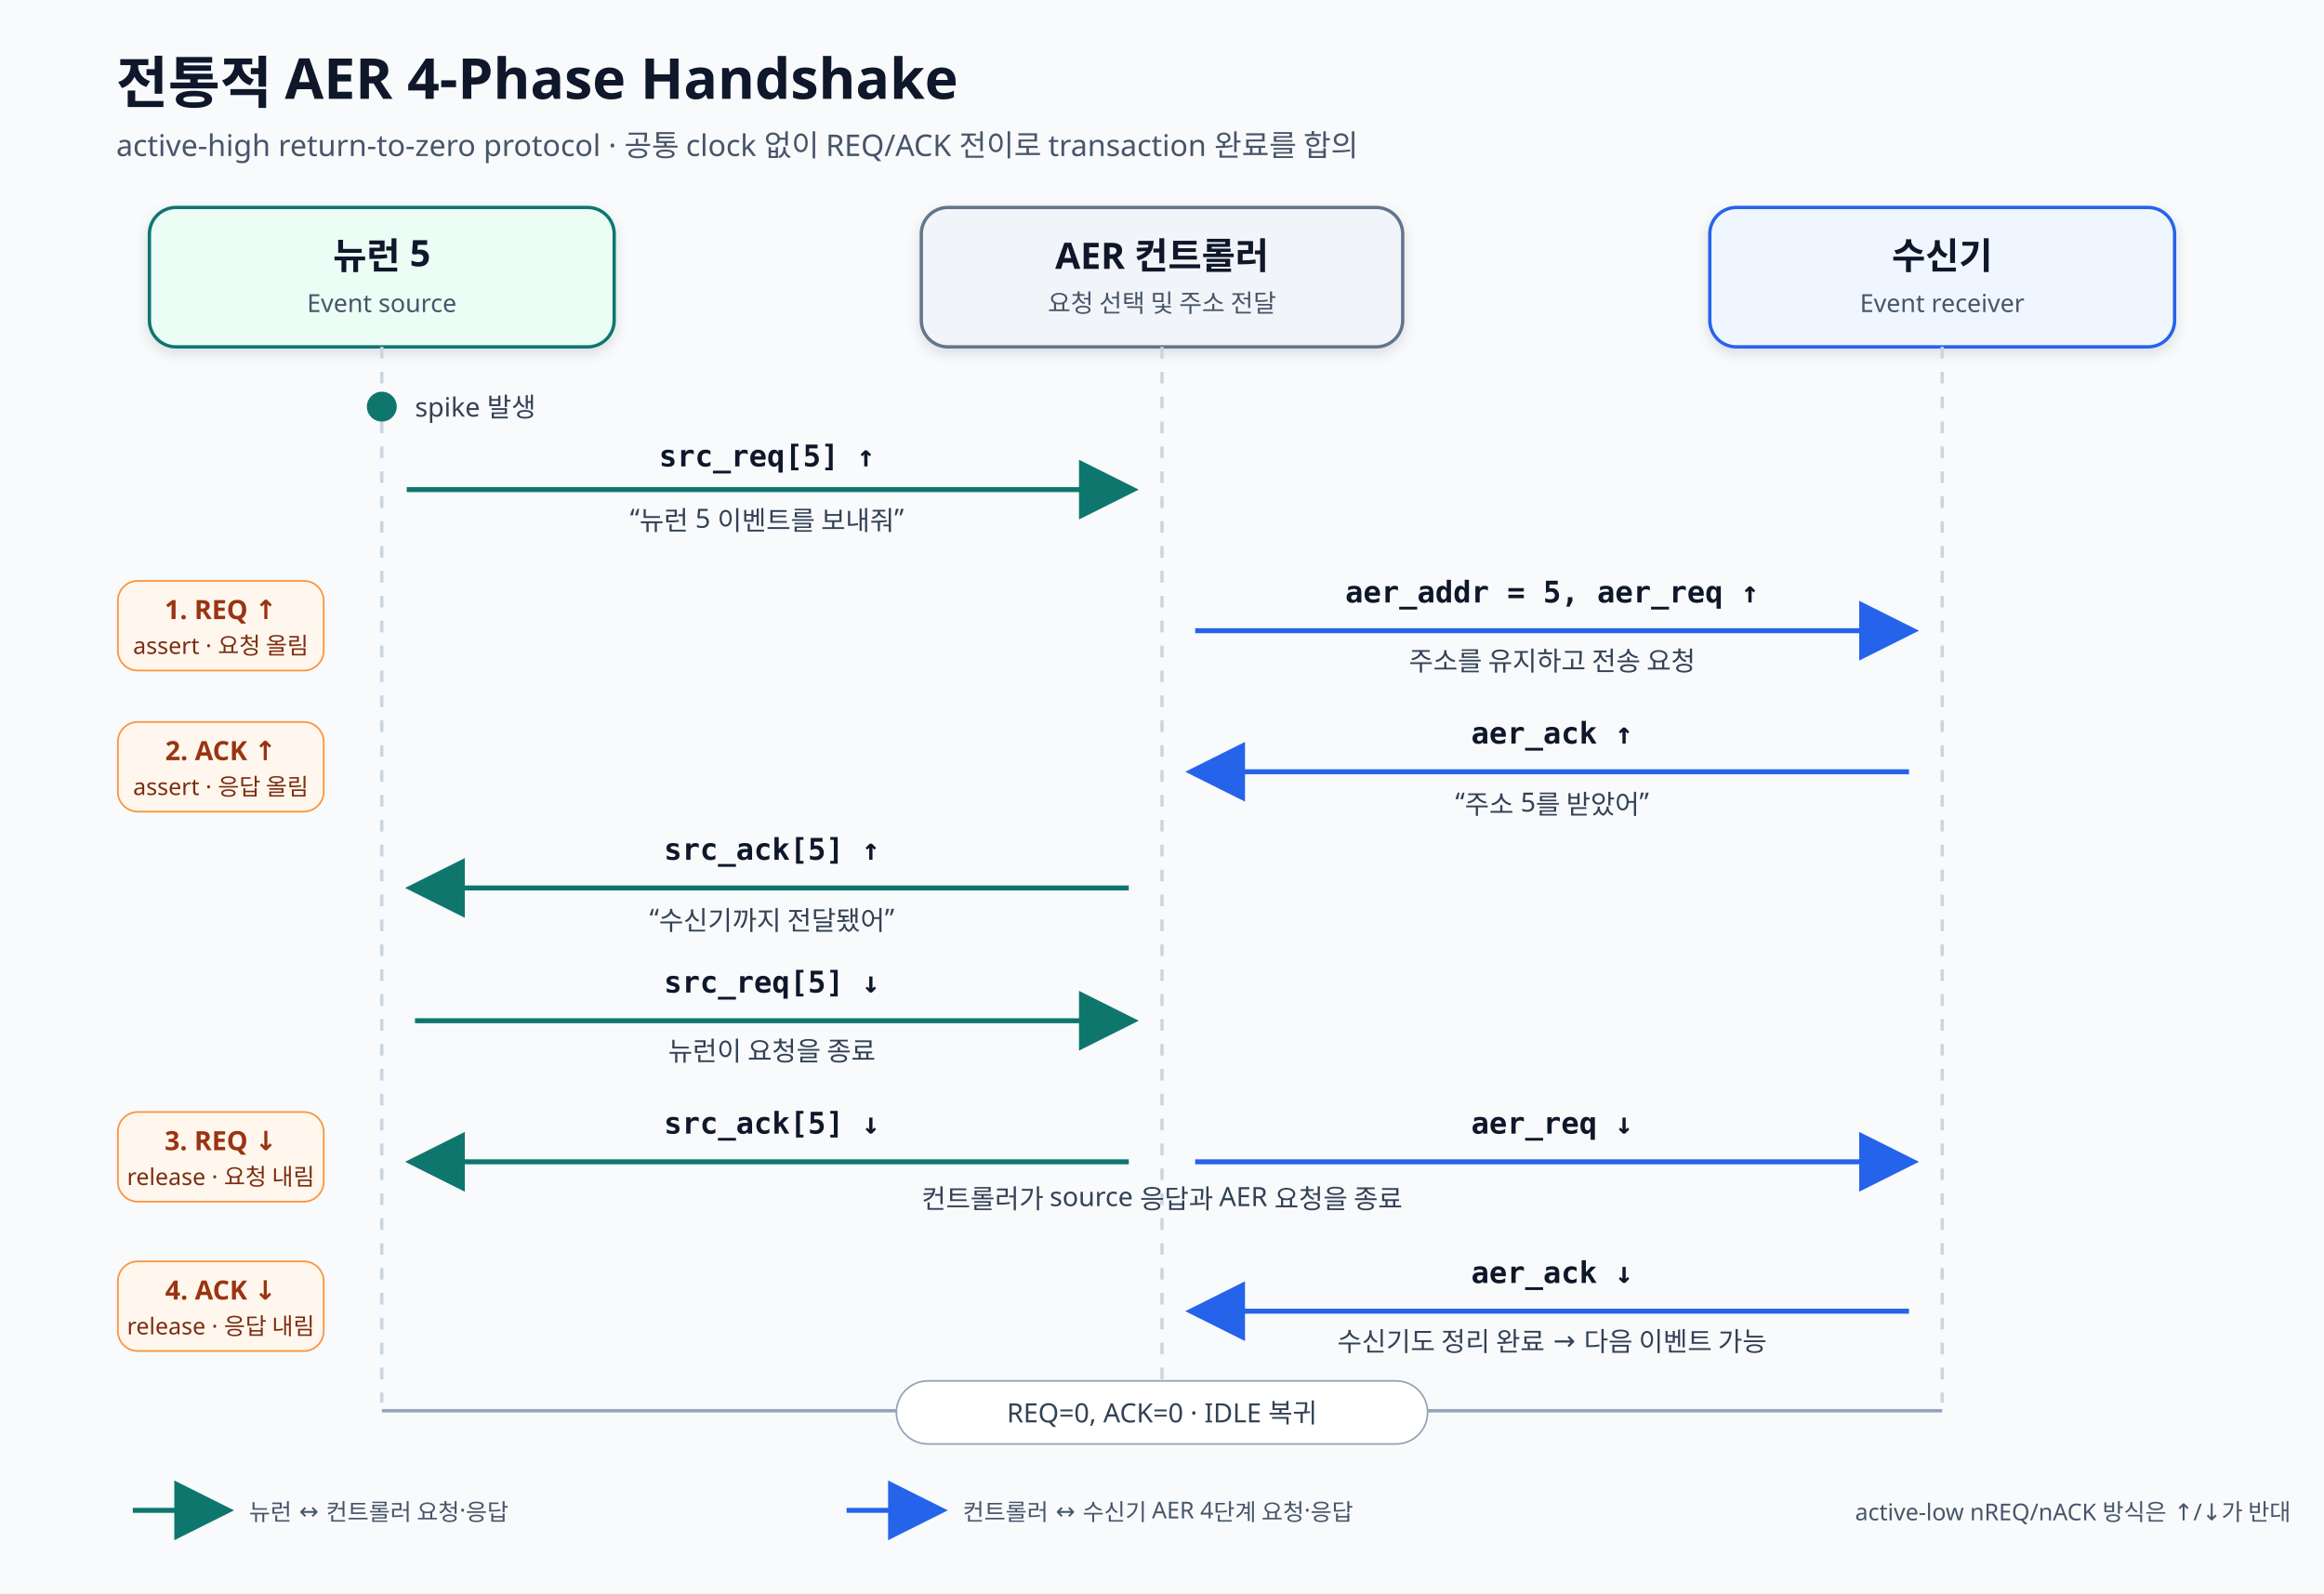
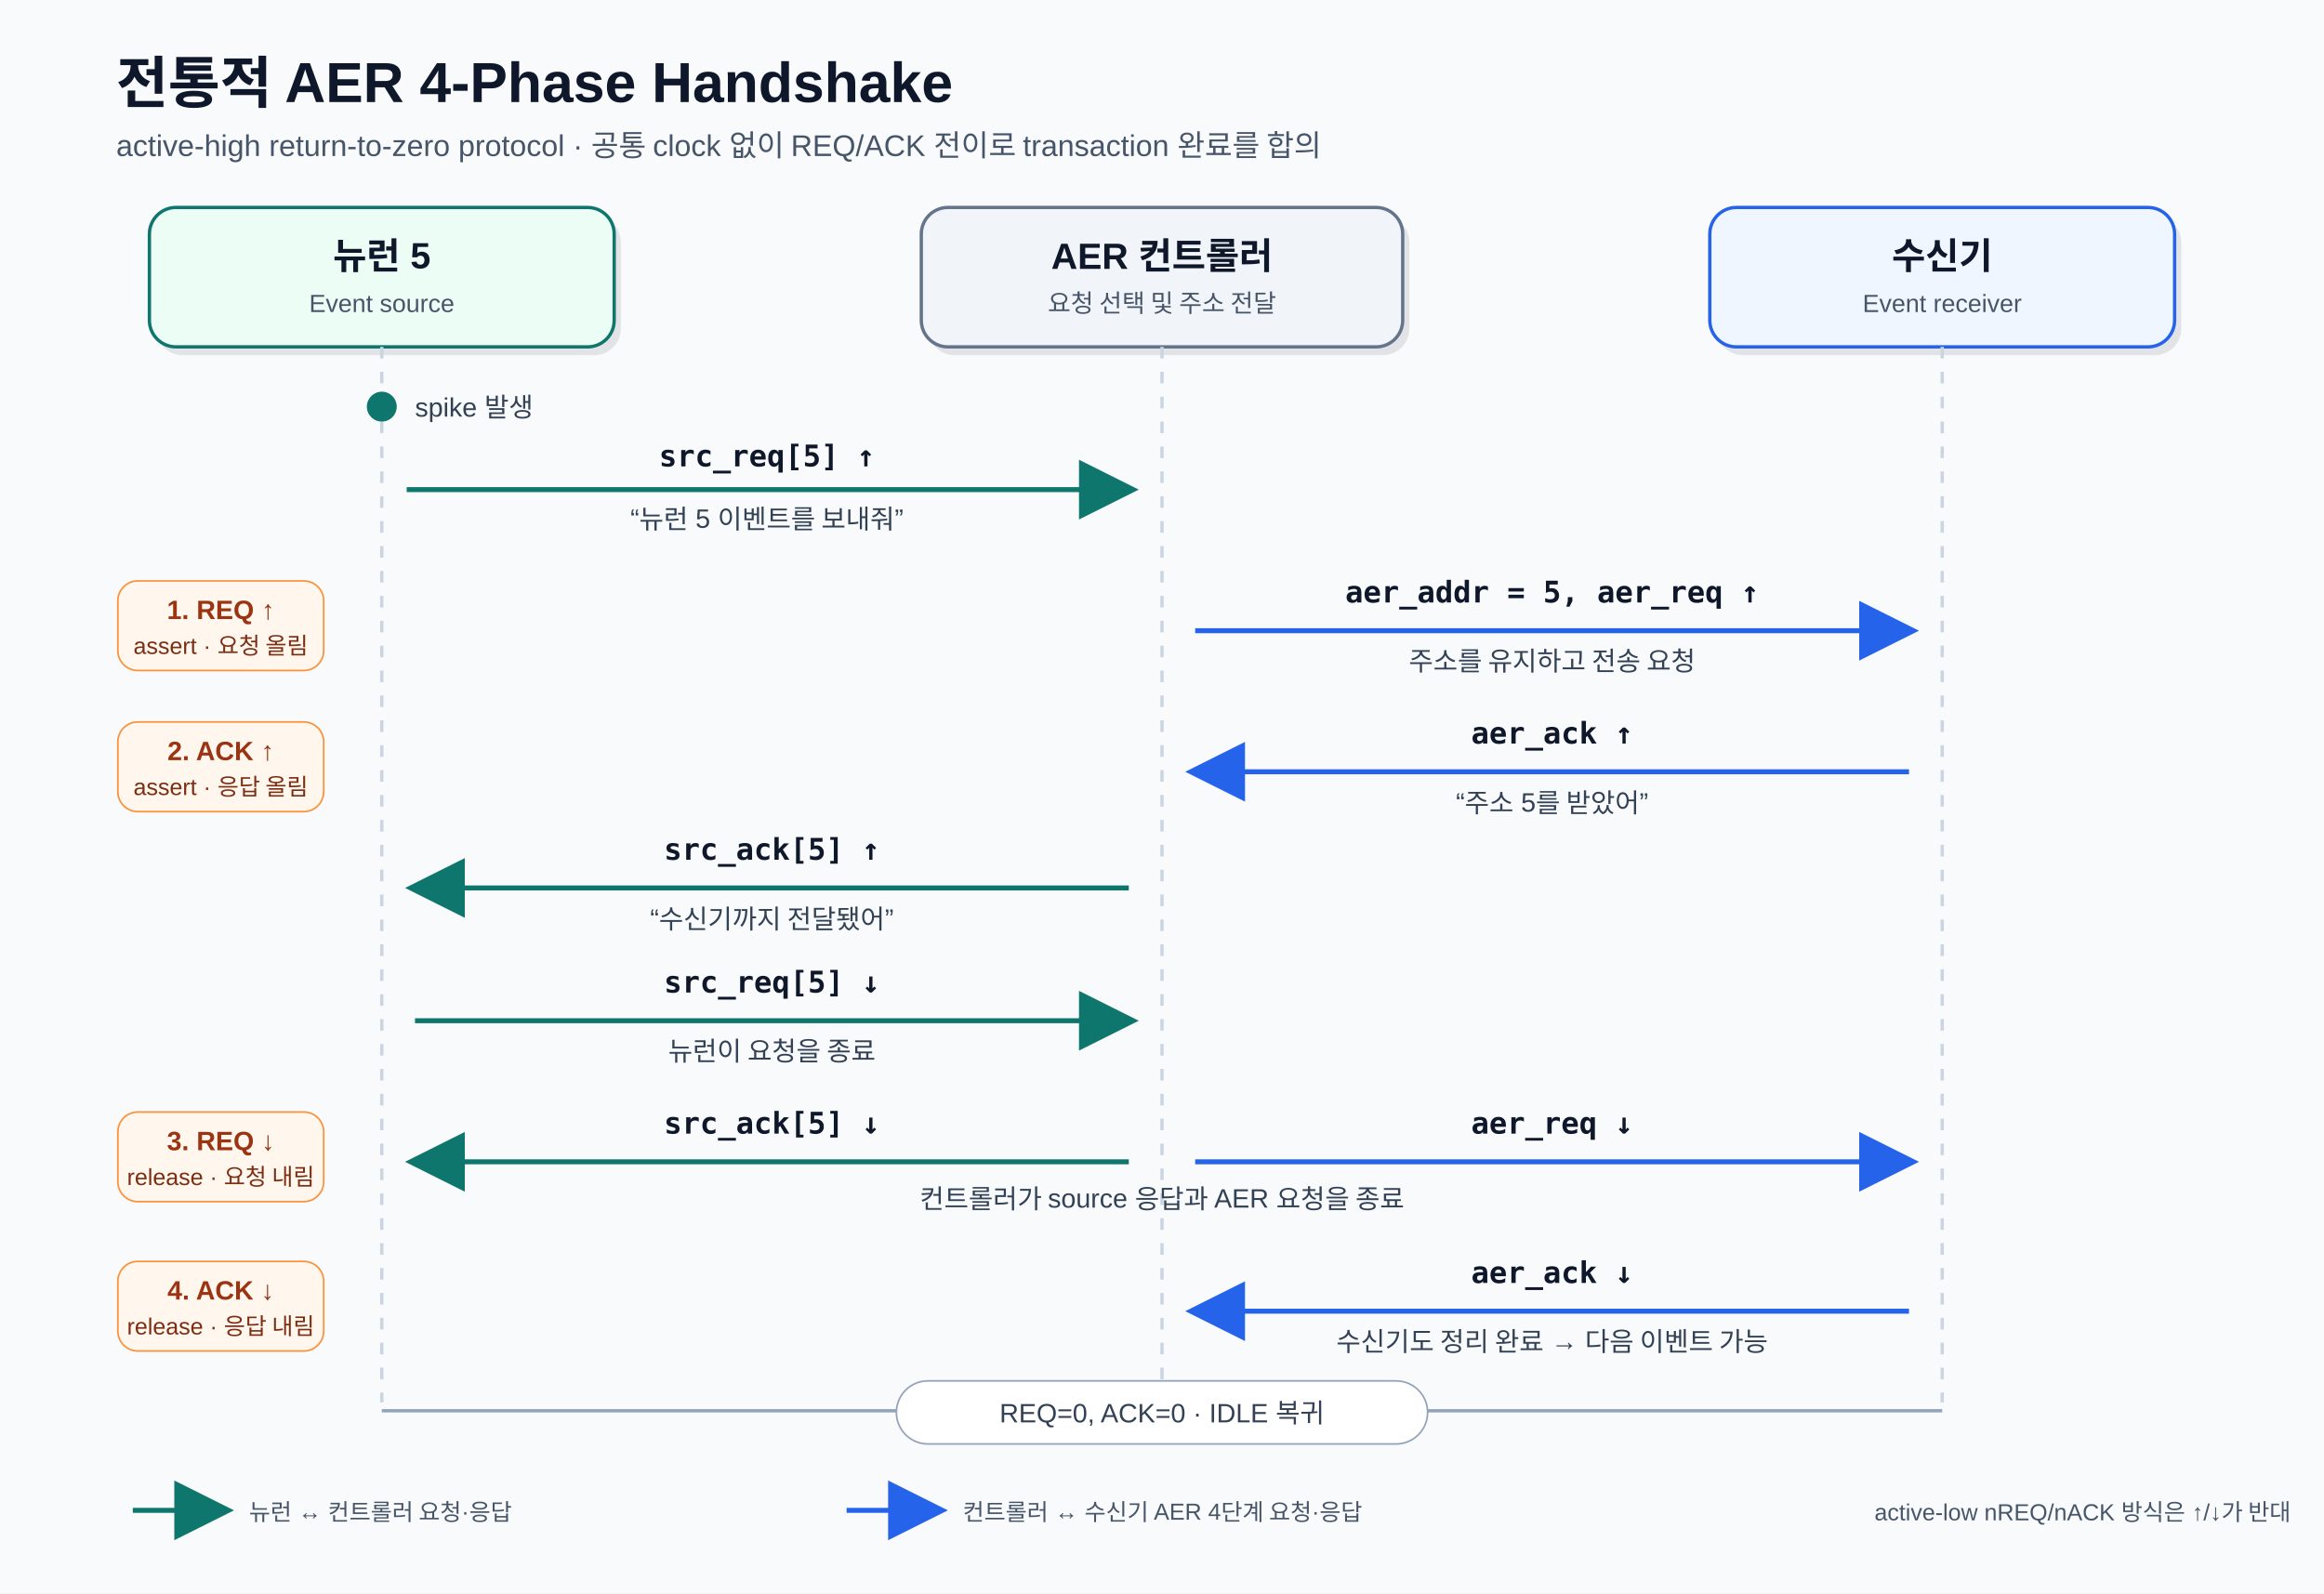
- <svg xmlns="http://www.w3.org/2000/svg" width="1400" height="960" viewBox="0 0 1400 960" role="img" aria-labelledby="title desc">
+ <svg xmlns="http://www.w3.org/2000/svg" shape-rendering="geometricPrecision" text-rendering="geometricPrecision" width="1400" height="960" viewBox="0 0 1400 960" role="img" aria-labelledby="title desc">
  <defs>
    <marker id="arrow-blue" markerWidth="12" markerHeight="12" refX="10" refY="6" orient="auto" markerUnits="strokeWidth">
      <path d="M0,0 L12,6 L0,12 Z" fill="#2563eb" />
    </marker>
    <marker id="arrow-teal" markerWidth="12" markerHeight="12" refX="10" refY="6" orient="auto" markerUnits="strokeWidth">
      <path d="M0,0 L12,6 L0,12 Z" fill="#0f766e" />
    </marker>
    <marker id="arrow-gray" markerWidth="12" markerHeight="12" refX="10" refY="6" orient="auto" markerUnits="strokeWidth">
      <path d="M0,0 L12,6 L0,12 Z" fill="#64748b" />
    </marker>
-     <filter id="shadow" x="-10%" y="-20%" width="120%" height="140%">
-       <feDropShadow dx="0" dy="3" stdDeviation="4" flood-color="#0f172a" flood-opacity="0.12" />
-     </filter>
-     <style>
-       .title { font: 700 34px 'Noto Sans KR', 'Malgun Gothic', sans-serif; fill: #0f172a; }
-       .subtitle { font: 400 18px 'Noto Sans KR', 'Malgun Gothic', sans-serif; fill: #475569; }
-       .participant { font: 700 22px 'Noto Sans KR', 'Malgun Gothic', sans-serif; fill: #0f172a; }
-       .participant-sub { font: 400 15px 'Noto Sans KR', 'Malgun Gothic', sans-serif; fill: #475569; }
-       .signal { font: 700 18px 'Consolas', 'Noto Sans KR', monospace; fill: #0f172a; }
-       .meaning { font: 400 16px 'Noto Sans KR', 'Malgun Gothic', sans-serif; fill: #334155; }
-       .phase { font: 700 16px 'Noto Sans KR', 'Malgun Gothic', sans-serif; fill: #9a3412; }
-       .phase-detail { font: 400 14px 'Noto Sans KR', 'Malgun Gothic', sans-serif; fill: #7c2d12; }
-       .footer { font: 400 14px 'Noto Sans KR', 'Malgun Gothic', sans-serif; fill: #475569; }
-       .lane { stroke: #cbd5e1; stroke-width: 2; stroke-dasharray: 7 8; }
-       .source-arrow { stroke: #0f766e; stroke-width: 3; fill: none; marker-end: url(#arrow-teal); }
-       .aer-arrow { stroke: #2563eb; stroke-width: 3; fill: none; marker-end: url(#arrow-blue); }
-       .internal-arrow { stroke: #64748b; stroke-width: 2.5; fill: none; marker-end: url(#arrow-gray); }
-     </style>
  </defs>
  <rect width="1400" height="960" fill="#f8fafc" />
-   <text x="70" y="62" class="title">전통적 AER 4-Phase Handshake</text>
-   <text x="70" y="94" class="subtitle">active-high return-to-zero protocol · 공통 clock 없이 REQ/ACK 전이로 transaction 완료를 합의</text>
-   <g filter="url(#shadow)">
+   <text x="70" y="62" font-family="Malgun Gothic, Arial, sans-serif" font-size="34" font-weight="700" fill="#0f172a">전통적 AER 4-Phase Handshake</text>
+   <text x="70" y="94" font-family="Malgun Gothic, Arial, sans-serif" font-size="18" font-weight="400" fill="#475569">active-high return-to-zero protocol · 공통 clock 없이 REQ/ACK 전이로 transaction 완료를 합의</text>
+   <g>
+     <rect x="94" y="130" width="280" height="84" rx="16" fill="#0f172a" opacity="0.10" />
+     <rect x="559" y="130" width="290" height="84" rx="16" fill="#0f172a" opacity="0.10" />
+     <rect x="1034" y="130" width="280" height="84" rx="16" fill="#0f172a" opacity="0.10" />
    <rect x="90" y="125" width="280" height="84" rx="16" fill="#ecfdf5" stroke="#0f766e" stroke-width="2" />
    <rect x="555" y="125" width="290" height="84" rx="16" fill="#f1f5f9" stroke="#64748b" stroke-width="2" />
    <rect x="1030" y="125" width="280" height="84" rx="16" fill="#eff6ff" stroke="#2563eb" stroke-width="2" />
  </g>
-   <text x="230" y="162" text-anchor="middle" class="participant">뉴런 5</text>
-   <text x="230" y="188" text-anchor="middle" class="participant-sub">Event source</text>
-   <text x="700" y="162" text-anchor="middle" class="participant">AER 컨트롤러</text>
-   <text x="700" y="188" text-anchor="middle" class="participant-sub">요청 선택 및 주소 전달</text>
-   <text x="1170" y="162" text-anchor="middle" class="participant">수신기</text>
-   <text x="1170" y="188" text-anchor="middle" class="participant-sub">Event receiver</text>
-   <line x1="230" y1="209" x2="230" y2="845" class="lane" />
-   <line x1="700" y1="209" x2="700" y2="845" class="lane" />
-   <line x1="1170" y1="209" x2="1170" y2="845" class="lane" />
+   <text x="230" y="162" text-anchor="middle" font-family="Malgun Gothic, Arial, sans-serif" font-size="22" font-weight="700" fill="#0f172a">뉴런 5</text>
+   <text x="230" y="188" text-anchor="middle" font-family="Malgun Gothic, Arial, sans-serif" font-size="15" font-weight="400" fill="#475569">Event source</text>
+   <text x="700" y="162" text-anchor="middle" font-family="Malgun Gothic, Arial, sans-serif" font-size="22" font-weight="700" fill="#0f172a">AER 컨트롤러</text>
+   <text x="700" y="188" text-anchor="middle" font-family="Malgun Gothic, Arial, sans-serif" font-size="15" font-weight="400" fill="#475569">요청 선택 및 주소 전달</text>
+   <text x="1170" y="162" text-anchor="middle" font-family="Malgun Gothic, Arial, sans-serif" font-size="22" font-weight="700" fill="#0f172a">수신기</text>
+   <text x="1170" y="188" text-anchor="middle" font-family="Malgun Gothic, Arial, sans-serif" font-size="15" font-weight="400" fill="#475569">Event receiver</text>
+   <line x1="230" y1="209" x2="230" y2="845" stroke="#cbd5e1" stroke-width="2" stroke-dasharray="7 8" />
+   <line x1="700" y1="209" x2="700" y2="845" stroke="#cbd5e1" stroke-width="2" stroke-dasharray="7 8" />
+   <line x1="1170" y1="209" x2="1170" y2="845" stroke="#cbd5e1" stroke-width="2" stroke-dasharray="7 8" />
  <circle cx="230" cy="245" r="9" fill="#0f766e" />
-   <text x="250" y="251" class="meaning">spike 발생</text>
-   <line x1="245" y1="295" x2="680" y2="295" class="source-arrow" />
-   <text x="462" y="281" text-anchor="middle" class="signal">src_req[5] ↑</text>
-   <text x="462" y="318" text-anchor="middle" class="meaning">“뉴런 5 이벤트를 보내줘”</text>
-   <line x1="720" y1="380" x2="1150" y2="380" class="aer-arrow" />
-   <text x="935" y="363" text-anchor="middle" class="signal">aer_addr = 5, aer_req ↑</text>
-   <text x="935" y="404" text-anchor="middle" class="meaning">주소를 유지하고 전송 요청</text>
+   <text x="250" y="251" font-family="Malgun Gothic, Arial, sans-serif" font-size="16" font-weight="400" fill="#334155">spike 발생</text>
+   <line x1="245" y1="295" x2="680" y2="295" stroke="#0f766e" stroke-width="3" fill="none" marker-end="url(#arrow-teal)" />
+   <text x="462" y="281" text-anchor="middle" font-family="Consolas, Malgun Gothic, monospace" font-size="18" font-weight="700" fill="#0f172a">src_req[5] ↑</text>
+   <text x="462" y="318" text-anchor="middle" font-family="Malgun Gothic, Arial, sans-serif" font-size="16" font-weight="400" fill="#334155">“뉴런 5 이벤트를 보내줘”</text>
+   <line x1="720" y1="380" x2="1150" y2="380" stroke="#2563eb" stroke-width="3" fill="none" marker-end="url(#arrow-blue)" />
+   <text x="935" y="363" text-anchor="middle" font-family="Consolas, Malgun Gothic, monospace" font-size="18" font-weight="700" fill="#0f172a">aer_addr = 5, aer_req ↑</text>
+   <text x="935" y="404" text-anchor="middle" font-family="Malgun Gothic, Arial, sans-serif" font-size="16" font-weight="400" fill="#334155">주소를 유지하고 전송 요청</text>
  <g>
    <rect x="71" y="350" width="124" height="54" rx="12" fill="#fff7ed" stroke="#fb923c" />
-     <text x="133" y="373" text-anchor="middle" class="phase">1. REQ ↑</text>
-     <text x="133" y="394" text-anchor="middle" class="phase-detail">assert · 요청 올림</text>
+     <text x="133" y="373" text-anchor="middle" font-family="Malgun Gothic, Arial, sans-serif" font-size="16" font-weight="700" fill="#9a3412">1. REQ ↑</text>
+     <text x="133" y="394" text-anchor="middle" font-family="Malgun Gothic, Arial, sans-serif" font-size="14" font-weight="400" fill="#7c2d12">assert · 요청 올림</text>
  </g>
-   <line x1="1150" y1="465" x2="720" y2="465" class="aer-arrow" />
-   <text x="935" y="448" text-anchor="middle" class="signal">aer_ack ↑</text>
-   <text x="935" y="489" text-anchor="middle" class="meaning">“주소 5를 받았어”</text>
+   <line x1="1150" y1="465" x2="720" y2="465" stroke="#2563eb" stroke-width="3" fill="none" marker-end="url(#arrow-blue)" />
+   <text x="935" y="448" text-anchor="middle" font-family="Consolas, Malgun Gothic, monospace" font-size="18" font-weight="700" fill="#0f172a">aer_ack ↑</text>
+   <text x="935" y="489" text-anchor="middle" font-family="Malgun Gothic, Arial, sans-serif" font-size="16" font-weight="400" fill="#334155">“주소 5를 받았어”</text>
  <g>
    <rect x="71" y="435" width="124" height="54" rx="12" fill="#fff7ed" stroke="#fb923c" />
-     <text x="133" y="458" text-anchor="middle" class="phase">2. ACK ↑</text>
-     <text x="133" y="479" text-anchor="middle" class="phase-detail">assert · 응답 올림</text>
+     <text x="133" y="458" text-anchor="middle" font-family="Malgun Gothic, Arial, sans-serif" font-size="16" font-weight="700" fill="#9a3412">2. ACK ↑</text>
+     <text x="133" y="479" text-anchor="middle" font-family="Malgun Gothic, Arial, sans-serif" font-size="14" font-weight="400" fill="#7c2d12">assert · 응답 올림</text>
  </g>
-   <line x1="680" y1="535" x2="250" y2="535" class="source-arrow" />
-   <text x="465" y="518" text-anchor="middle" class="signal">src_ack[5] ↑</text>
-   <text x="465" y="559" text-anchor="middle" class="meaning">“수신기까지 전달됐어”</text>
-   <line x1="250" y1="615" x2="680" y2="615" class="source-arrow" />
-   <text x="465" y="598" text-anchor="middle" class="signal">src_req[5] ↓</text>
-   <text x="465" y="639" text-anchor="middle" class="meaning">뉴런이 요청을 종료</text>
-   <line x1="680" y1="700" x2="250" y2="700" class="source-arrow" />
-   <line x1="720" y1="700" x2="1150" y2="700" class="aer-arrow" />
-   <text x="465" y="683" text-anchor="middle" class="signal">src_ack[5] ↓</text>
-   <text x="935" y="683" text-anchor="middle" class="signal">aer_req ↓</text>
-   <text x="700" y="728" text-anchor="middle" class="meaning">컨트롤러가 source 응답과 AER 요청을 종료</text>
+   <line x1="680" y1="535" x2="250" y2="535" stroke="#0f766e" stroke-width="3" fill="none" marker-end="url(#arrow-teal)" />
+   <text x="465" y="518" text-anchor="middle" font-family="Consolas, Malgun Gothic, monospace" font-size="18" font-weight="700" fill="#0f172a">src_ack[5] ↑</text>
+   <text x="465" y="559" text-anchor="middle" font-family="Malgun Gothic, Arial, sans-serif" font-size="16" font-weight="400" fill="#334155">“수신기까지 전달됐어”</text>
+   <line x1="250" y1="615" x2="680" y2="615" stroke="#0f766e" stroke-width="3" fill="none" marker-end="url(#arrow-teal)" />
+   <text x="465" y="598" text-anchor="middle" font-family="Consolas, Malgun Gothic, monospace" font-size="18" font-weight="700" fill="#0f172a">src_req[5] ↓</text>
+   <text x="465" y="639" text-anchor="middle" font-family="Malgun Gothic, Arial, sans-serif" font-size="16" font-weight="400" fill="#334155">뉴런이 요청을 종료</text>
+   <line x1="680" y1="700" x2="250" y2="700" stroke="#0f766e" stroke-width="3" fill="none" marker-end="url(#arrow-teal)" />
+   <line x1="720" y1="700" x2="1150" y2="700" stroke="#2563eb" stroke-width="3" fill="none" marker-end="url(#arrow-blue)" />
+   <text x="465" y="683" text-anchor="middle" font-family="Consolas, Malgun Gothic, monospace" font-size="18" font-weight="700" fill="#0f172a">src_ack[5] ↓</text>
+   <text x="935" y="683" text-anchor="middle" font-family="Consolas, Malgun Gothic, monospace" font-size="18" font-weight="700" fill="#0f172a">aer_req ↓</text>
+   <text x="700" y="728" text-anchor="middle" font-family="Malgun Gothic, Arial, sans-serif" font-size="16" font-weight="400" fill="#334155">컨트롤러가 source 응답과 AER 요청을 종료</text>
  <g>
    <rect x="71" y="670" width="124" height="54" rx="12" fill="#fff7ed" stroke="#fb923c" />
-     <text x="133" y="693" text-anchor="middle" class="phase">3. REQ ↓</text>
-     <text x="133" y="714" text-anchor="middle" class="phase-detail">release · 요청 내림</text>
+     <text x="133" y="693" text-anchor="middle" font-family="Malgun Gothic, Arial, sans-serif" font-size="16" font-weight="700" fill="#9a3412">3. REQ ↓</text>
+     <text x="133" y="714" text-anchor="middle" font-family="Malgun Gothic, Arial, sans-serif" font-size="14" font-weight="400" fill="#7c2d12">release · 요청 내림</text>
  </g>
-   <line x1="1150" y1="790" x2="720" y2="790" class="aer-arrow" />
-   <text x="935" y="773" text-anchor="middle" class="signal">aer_ack ↓</text>
-   <text x="935" y="814" text-anchor="middle" class="meaning">수신기도 정리 완료 → 다음 이벤트 가능</text>
+   <line x1="1150" y1="790" x2="720" y2="790" stroke="#2563eb" stroke-width="3" fill="none" marker-end="url(#arrow-blue)" />
+   <text x="935" y="773" text-anchor="middle" font-family="Consolas, Malgun Gothic, monospace" font-size="18" font-weight="700" fill="#0f172a">aer_ack ↓</text>
+   <text x="935" y="814" text-anchor="middle" font-family="Malgun Gothic, Arial, sans-serif" font-size="16" font-weight="400" fill="#334155">수신기도 정리 완료 → 다음 이벤트 가능</text>
  <g>
    <rect x="71" y="760" width="124" height="54" rx="12" fill="#fff7ed" stroke="#fb923c" />
-     <text x="133" y="783" text-anchor="middle" class="phase">4. ACK ↓</text>
-     <text x="133" y="804" text-anchor="middle" class="phase-detail">release · 응답 내림</text>
+     <text x="133" y="783" text-anchor="middle" font-family="Malgun Gothic, Arial, sans-serif" font-size="16" font-weight="700" fill="#9a3412">4. ACK ↓</text>
+     <text x="133" y="804" text-anchor="middle" font-family="Malgun Gothic, Arial, sans-serif" font-size="14" font-weight="400" fill="#7c2d12">release · 응답 내림</text>
  </g>
  <line x1="230" y1="850" x2="1170" y2="850" stroke="#94a3b8" stroke-width="2" />
  <rect x="540" y="832" width="320" height="38" rx="19" fill="#ffffff" stroke="#94a3b8" />
-   <text x="700" y="857" text-anchor="middle" class="meaning">REQ=0, ACK=0 · IDLE 복귀</text>
-   <line x1="80" y1="910" x2="135" y2="910" class="source-arrow" />
-   <text x="150" y="916" class="footer">뉴런 ↔ 컨트롤러 요청·응답</text>
-   <line x1="510" y1="910" x2="565" y2="910" class="aer-arrow" />
-   <text x="580" y="916" class="footer">컨트롤러 ↔ 수신기 AER 4단계 요청·응답</text>
-   <text x="1380" y="916" text-anchor="end" class="footer">active-low nREQ/nACK 방식은 ↑/↓가 반대</text>
+   <text x="700" y="857" text-anchor="middle" font-family="Malgun Gothic, Arial, sans-serif" font-size="16" font-weight="400" fill="#334155">REQ=0, ACK=0 · IDLE 복귀</text>
+   <line x1="80" y1="910" x2="135" y2="910" stroke="#0f766e" stroke-width="3" fill="none" marker-end="url(#arrow-teal)" />
+   <text x="150" y="916" font-family="Malgun Gothic, Arial, sans-serif" font-size="14" font-weight="400" fill="#475569">뉴런 ↔ 컨트롤러 요청·응답</text>
+   <line x1="510" y1="910" x2="565" y2="910" stroke="#2563eb" stroke-width="3" fill="none" marker-end="url(#arrow-blue)" />
+   <text x="580" y="916" font-family="Malgun Gothic, Arial, sans-serif" font-size="14" font-weight="400" fill="#475569">컨트롤러 ↔ 수신기 AER 4단계 요청·응답</text>
+   <text x="1380" y="916" text-anchor="end" font-family="Malgun Gothic, Arial, sans-serif" font-size="14" font-weight="400" fill="#475569">active-low nREQ/nACK 방식은 ↑/↓가 반대</text>
</svg>
